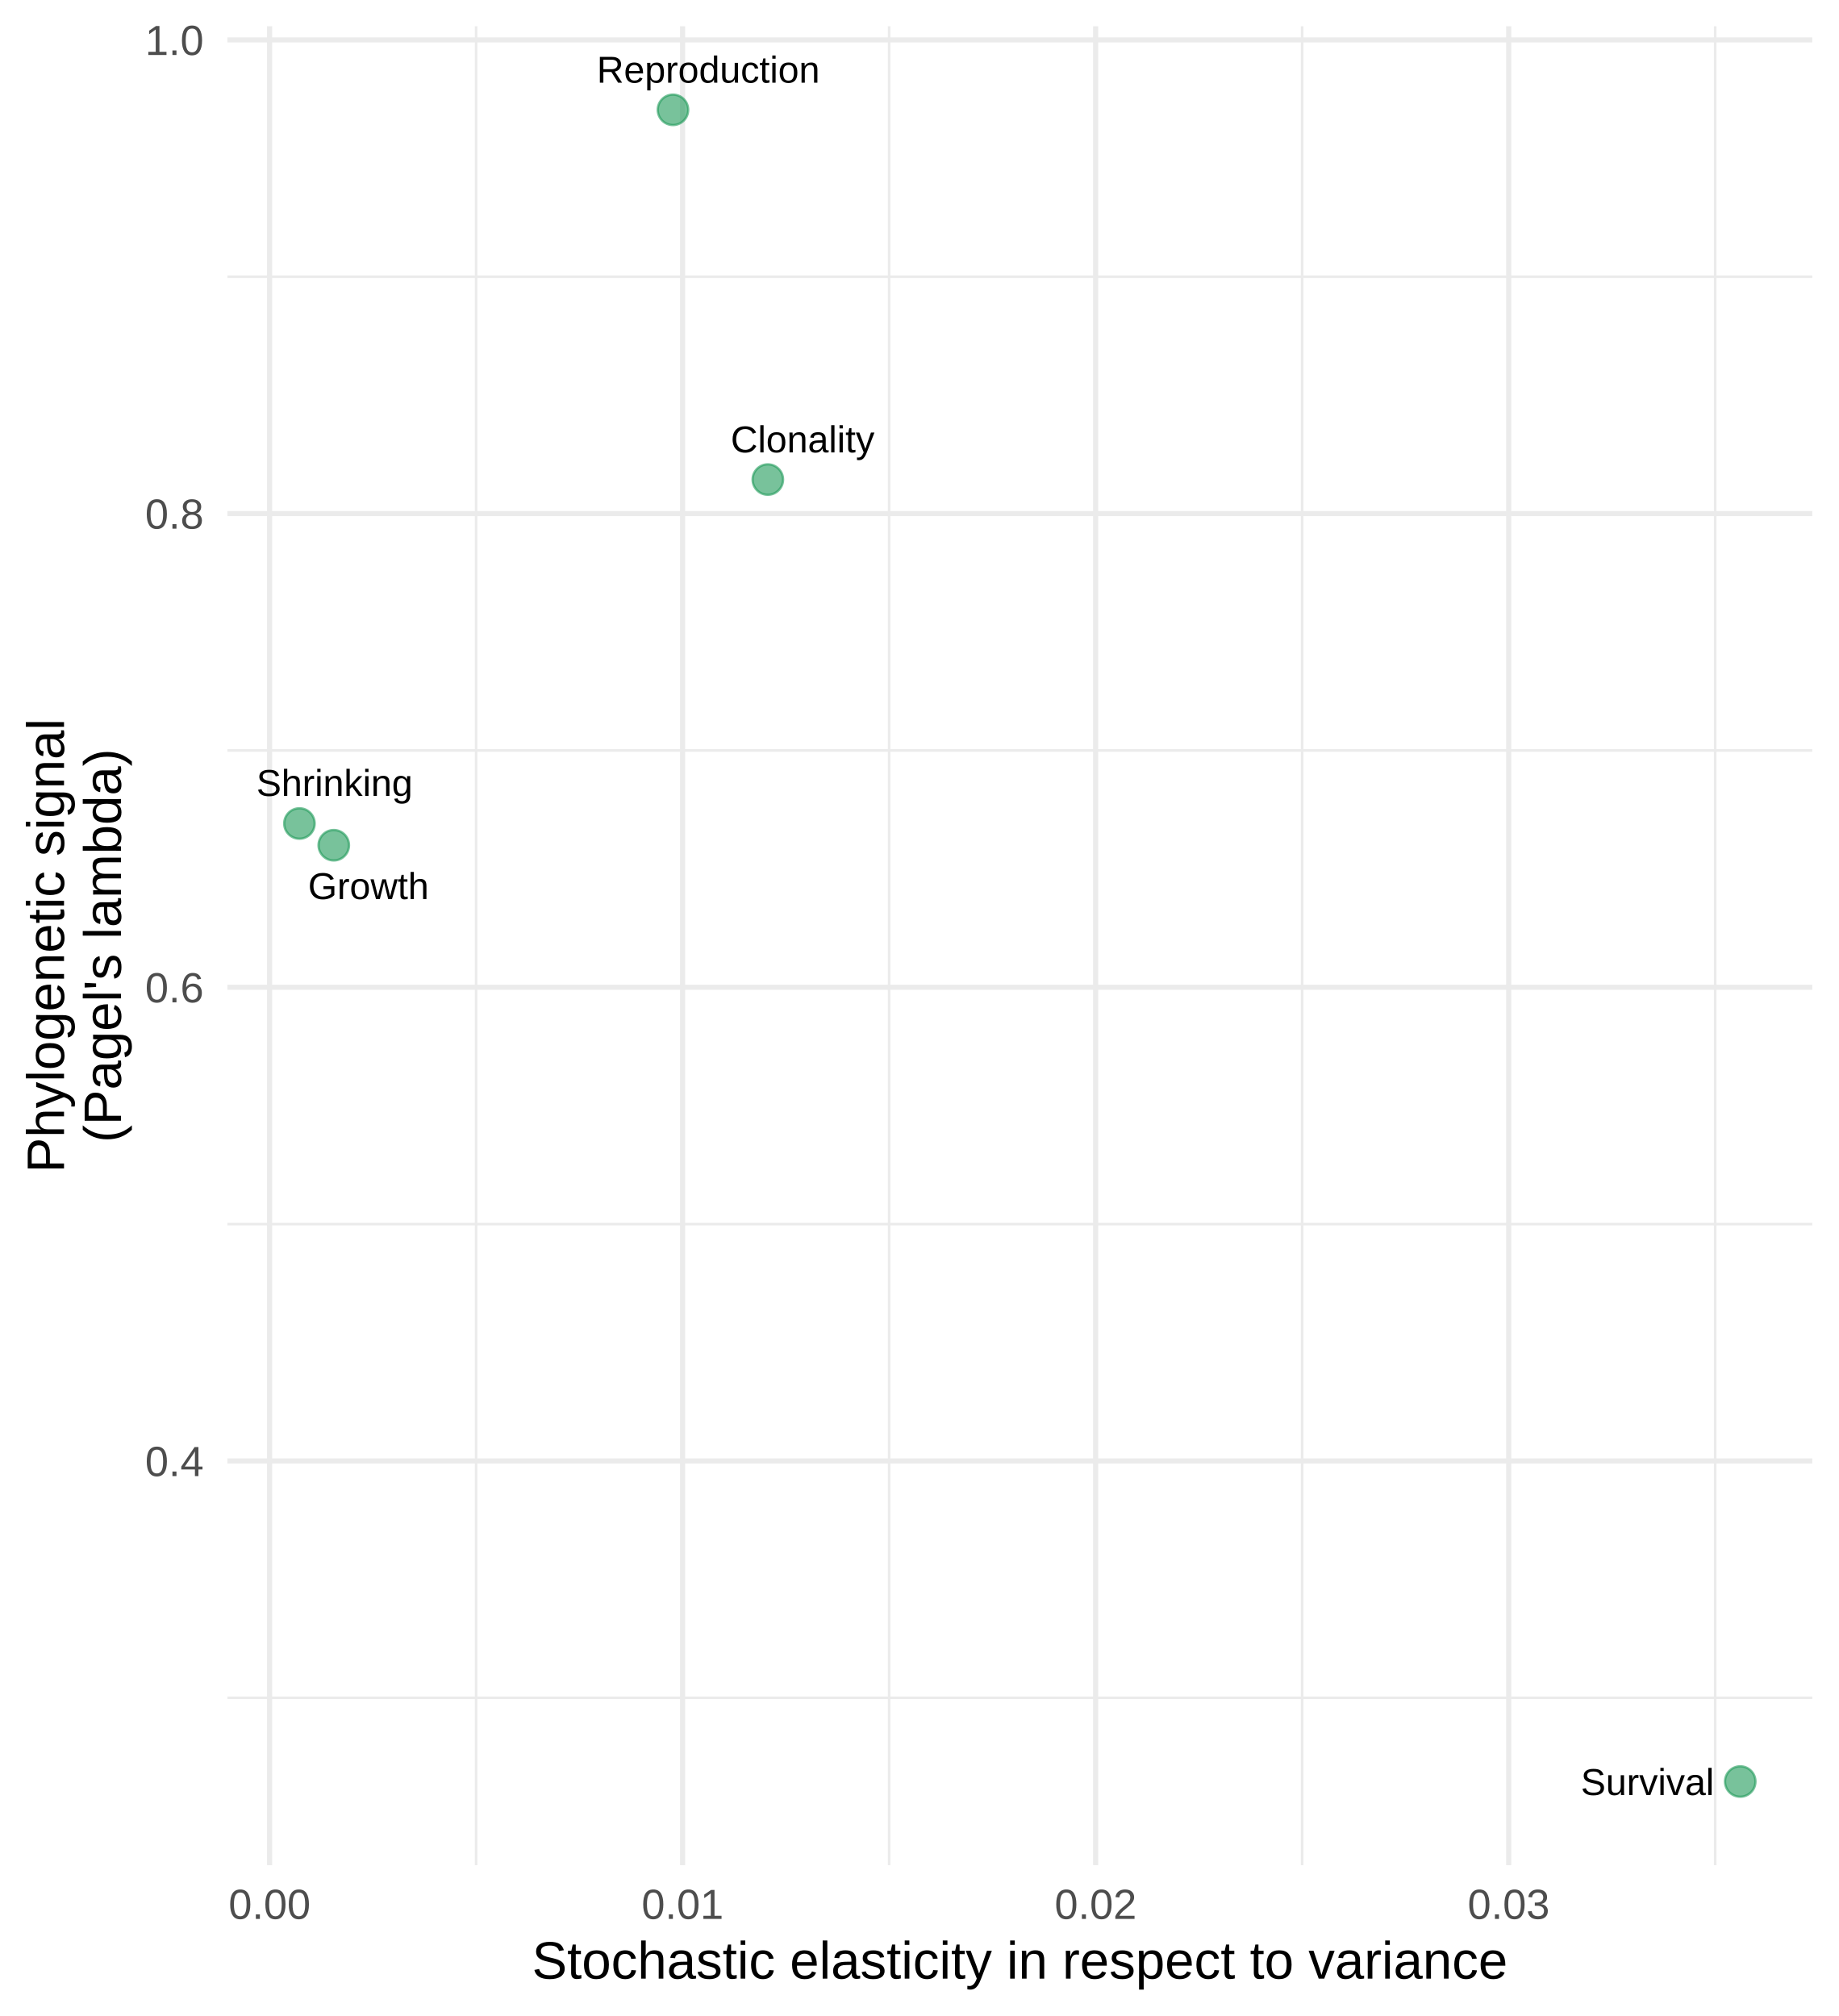
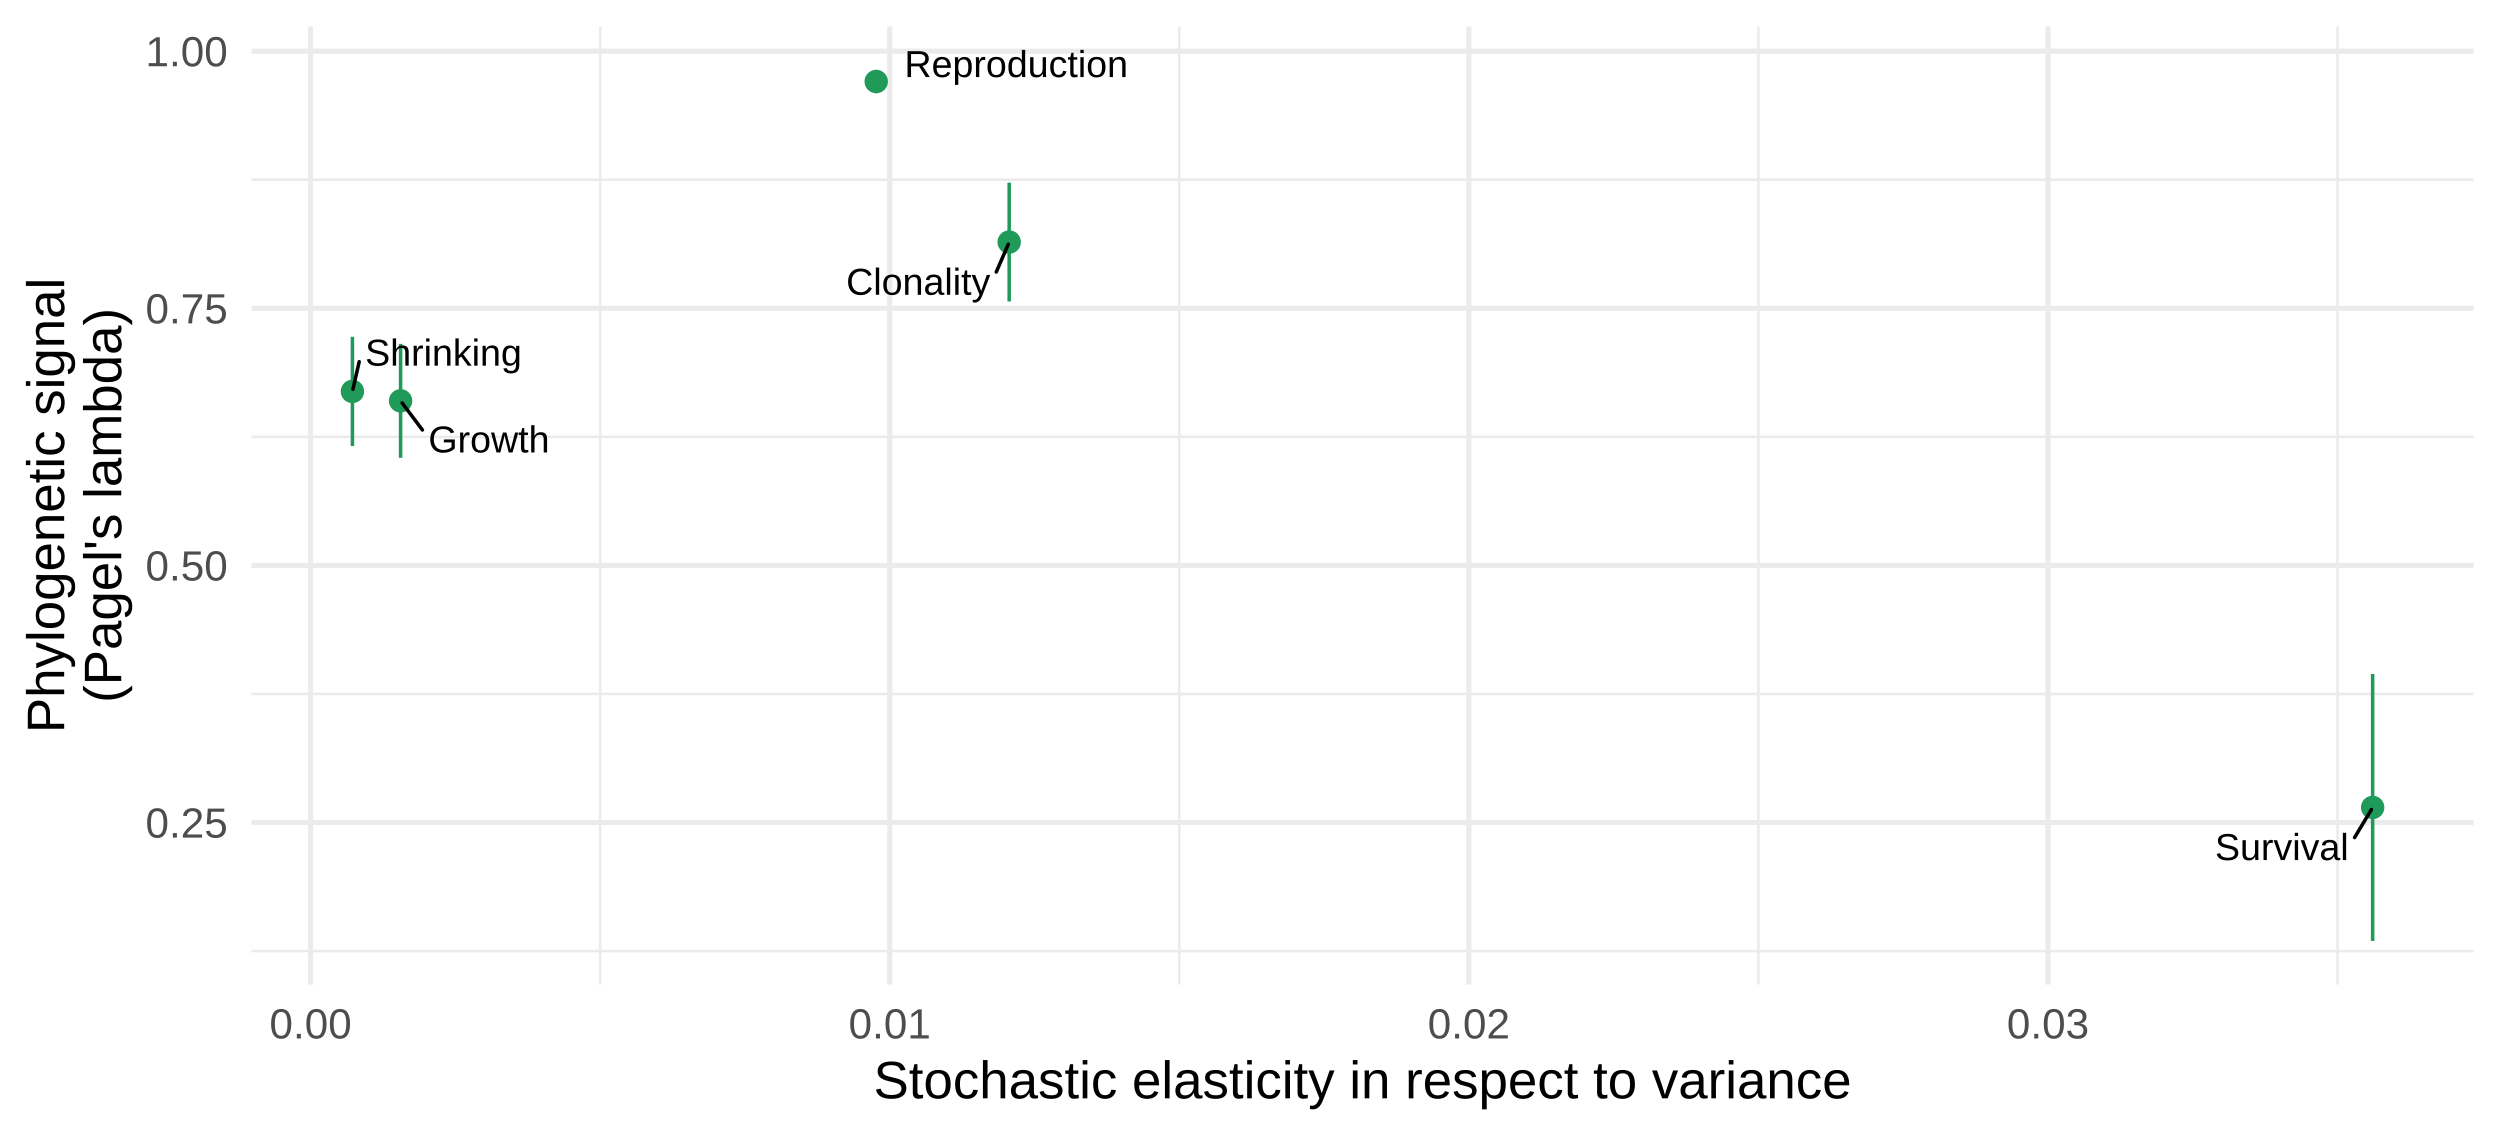
- <svg xmlns="http://www.w3.org/2000/svg" class="svglite" width="558.00pt" height="612.00pt" viewBox="0 0 558.00 612.00">
+ <svg xmlns="http://www.w3.org/2000/svg" class="svglite" width="756.95pt" height="343.89pt" viewBox="0 0 756.95 343.89">
  <defs>
    <style type="text/css">
    .svglite line, .svglite polyline, .svglite polygon, .svglite path, .svglite rect, .svglite circle {
      fill: none;
      stroke: #000000;
      stroke-linecap: round;
      stroke-linejoin: round;
      stroke-miterlimit: 10.00;
    }
    .svglite text {
      white-space: pre;
    }
  </style>
  </defs>
  <rect width="100%" height="100%" style="stroke: none; fill: none;" />
  <defs>
-     <clipPath id="cpMC4wMHw1NTguMDB8MC4wMHw2MTIuMDA=">
-       <rect x="0.00" y="0.00" width="558.00" height="612.00" />
+     <clipPath id="cpMC4wMHw3NTYuOTV8MC4wMHwzNDMuODk=">
+       <rect x="0.00" y="0.00" width="756.95" height="343.89" />
    </clipPath>
  </defs>
-   <g clip-path="url(#cpMC4wMHw1NTguMDB8MC4wMHw2MTIuMDA=)">
+   <g clip-path="url(#cpMC4wMHw3NTYuOTV8MC4wMHwzNDMuODk=)">
</g>
  <defs>
-     <clipPath id="cpNjkuMDJ8NTUwLjAzfDcuOTd8NTY2LjIw">
-       <rect x="69.02" y="7.97" width="481.01" height="558.23" />
+     <clipPath id="cpNzYuMTN8NzQ4Ljk4fDcuOTd8Mjk4LjA5">
+       <rect x="76.13" y="7.97" width="672.85" height="290.12" />
    </clipPath>
  </defs>
-   <g clip-path="url(#cpNjkuMDJ8NTUwLjAzfDcuOTd8NTY2LjIw)">
-     <polyline points="69.02,515.41 550.03,515.41 " style="stroke-width: 0.78; stroke: #EBEBEB; stroke-linecap: butt;" />
-     <polyline points="69.02,371.61 550.03,371.61 " style="stroke-width: 0.78; stroke: #EBEBEB; stroke-linecap: butt;" />
-     <polyline points="69.02,227.81 550.03,227.81 " style="stroke-width: 0.78; stroke: #EBEBEB; stroke-linecap: butt;" />
-     <polyline points="69.02,84.01 550.03,84.01 " style="stroke-width: 0.78; stroke: #EBEBEB; stroke-linecap: butt;" />
-     <polyline points="144.50,566.20 144.50,7.97 " style="stroke-width: 0.78; stroke: #EBEBEB; stroke-linecap: butt;" />
-     <polyline points="269.85,566.20 269.85,7.97 " style="stroke-width: 0.78; stroke: #EBEBEB; stroke-linecap: butt;" />
-     <polyline points="395.21,566.20 395.21,7.97 " style="stroke-width: 0.78; stroke: #EBEBEB; stroke-linecap: butt;" />
-     <polyline points="520.57,566.20 520.57,7.97 " style="stroke-width: 0.78; stroke: #EBEBEB; stroke-linecap: butt;" />
-     <polyline points="69.02,443.51 550.03,443.51 " style="stroke-width: 1.55; stroke: #EBEBEB; stroke-linecap: butt;" />
-     <polyline points="69.02,299.71 550.03,299.71 " style="stroke-width: 1.55; stroke: #EBEBEB; stroke-linecap: butt;" />
-     <polyline points="69.02,155.91 550.03,155.91 " style="stroke-width: 1.55; stroke: #EBEBEB; stroke-linecap: butt;" />
-     <polyline points="69.02,12.11 550.03,12.11 " style="stroke-width: 1.55; stroke: #EBEBEB; stroke-linecap: butt;" />
-     <polyline points="81.82,566.20 81.82,7.97 " style="stroke-width: 1.55; stroke: #EBEBEB; stroke-linecap: butt;" />
-     <polyline points="207.17,566.20 207.17,7.97 " style="stroke-width: 1.55; stroke: #EBEBEB; stroke-linecap: butt;" />
-     <polyline points="332.53,566.20 332.53,7.97 " style="stroke-width: 1.55; stroke: #EBEBEB; stroke-linecap: butt;" />
-     <polyline points="457.89,566.20 457.89,7.97 " style="stroke-width: 1.55; stroke: #EBEBEB; stroke-linecap: butt;" />
-     <circle cx="233.04" cy="145.58" r="4.62" style="stroke-width: 0.71; stroke: #1F9A59; stroke-opacity: 0.60; fill: #1F9A59; fill-opacity: 0.60;" />
-     <circle cx="101.30" cy="256.59" r="4.62" style="stroke-width: 0.71; stroke: #1F9A59; stroke-opacity: 0.60; fill: #1F9A59; fill-opacity: 0.60;" />
-     <circle cx="204.25" cy="33.34" r="4.62" style="stroke-width: 0.71; stroke: #1F9A59; stroke-opacity: 0.60; fill: #1F9A59; fill-opacity: 0.60;" />
-     <circle cx="90.88" cy="249.99" r="4.62" style="stroke-width: 0.71; stroke: #1F9A59; stroke-opacity: 0.60; fill: #1F9A59; fill-opacity: 0.60;" />
-     <circle cx="528.17" cy="540.82" r="4.62" style="stroke-width: 0.71; stroke: #1F9A59; stroke-opacity: 0.60; fill: #1F9A59; fill-opacity: 0.60;" />
-     <text x="243.59" y="137.33" text-anchor="middle" style="font-size: 11.38px; font-family: &quot;Arial&quot;;" textLength="43.63px" lengthAdjust="spacingAndGlyphs">Clonality</text>
-     <text x="111.82" y="272.94" text-anchor="middle" style="font-size: 11.38px; font-family: &quot;Arial&quot;;" textLength="36.67px" lengthAdjust="spacingAndGlyphs">Growth</text>
-     <text x="214.97" y="25.10" text-anchor="middle" style="font-size: 11.38px; font-family: &quot;Arial&quot;;" textLength="67.68px" lengthAdjust="spacingAndGlyphs">Reproduction</text>
-     <text x="101.54" y="241.63" text-anchor="middle" style="font-size: 11.38px; font-family: &quot;Arial&quot;;" textLength="47.43px" lengthAdjust="spacingAndGlyphs">Shrinking</text>
-     <text x="500.01" y="544.92" text-anchor="middle" style="font-size: 11.38px; font-family: &quot;Arial&quot;;" textLength="40.46px" lengthAdjust="spacingAndGlyphs">Survival</text>
+   <g clip-path="url(#cpNzYuMTN8NzQ4Ljk4fDcuOTd8Mjk4LjA5)">
+     <polyline points="76.13,287.96 748.98,287.96 " style="stroke-width: 0.78; stroke: #EBEBEB; stroke-linecap: butt;" />
+     <polyline points="76.13,210.11 748.98,210.11 " style="stroke-width: 0.78; stroke: #EBEBEB; stroke-linecap: butt;" />
+     <polyline points="76.13,132.26 748.98,132.26 " style="stroke-width: 0.78; stroke: #EBEBEB; stroke-linecap: butt;" />
+     <polyline points="76.13,54.41 748.98,54.41 " style="stroke-width: 0.78; stroke: #EBEBEB; stroke-linecap: butt;" />
+     <polyline points="181.71,298.09 181.71,7.97 " style="stroke-width: 0.78; stroke: #EBEBEB; stroke-linecap: butt;" />
+     <polyline points="357.06,298.09 357.06,7.97 " style="stroke-width: 0.78; stroke: #EBEBEB; stroke-linecap: butt;" />
+     <polyline points="532.41,298.09 532.41,7.97 " style="stroke-width: 0.78; stroke: #EBEBEB; stroke-linecap: butt;" />
+     <polyline points="707.76,298.09 707.76,7.97 " style="stroke-width: 0.78; stroke: #EBEBEB; stroke-linecap: butt;" />
+     <polyline points="76.13,249.04 748.98,249.04 " style="stroke-width: 1.55; stroke: #EBEBEB; stroke-linecap: butt;" />
+     <polyline points="76.13,171.19 748.98,171.19 " style="stroke-width: 1.55; stroke: #EBEBEB; stroke-linecap: butt;" />
+     <polyline points="76.13,93.34 748.98,93.34 " style="stroke-width: 1.55; stroke: #EBEBEB; stroke-linecap: butt;" />
+     <polyline points="76.13,15.49 748.98,15.49 " style="stroke-width: 1.55; stroke: #EBEBEB; stroke-linecap: butt;" />
+     <polyline points="94.04,298.09 94.04,7.97 " style="stroke-width: 1.55; stroke: #EBEBEB; stroke-linecap: butt;" />
+     <polyline points="269.39,298.09 269.39,7.97 " style="stroke-width: 1.55; stroke: #EBEBEB; stroke-linecap: butt;" />
+     <polyline points="444.74,298.09 444.74,7.97 " style="stroke-width: 1.55; stroke: #EBEBEB; stroke-linecap: butt;" />
+     <polyline points="620.09,298.09 620.09,7.97 " style="stroke-width: 1.55; stroke: #EBEBEB; stroke-linecap: butt;" />
+     <line x1="305.56" y1="91.27" x2="305.56" y2="55.31" style="stroke-width: 1.07; stroke: #1F9A59; stroke-linecap: butt;" />
+     <line x1="121.29" y1="138.62" x2="121.29" y2="104.12" style="stroke-width: 1.07; stroke: #1F9A59; stroke-linecap: butt;" />
+     <line x1="265.30" y1="28.21" x2="265.30" y2="21.16" style="stroke-width: 1.07; stroke: #1F9A59; stroke-linecap: butt;" />
+     <line x1="106.71" y1="135.05" x2="106.71" y2="101.98" style="stroke-width: 1.07; stroke: #1F9A59; stroke-linecap: butt;" />
+     <line x1="718.39" y1="284.90" x2="718.39" y2="204.05" style="stroke-width: 1.07; stroke: #1F9A59; stroke-linecap: butt;" />
+     <circle cx="305.56" cy="73.29" r="2.84" style="stroke-width: 1.42; stroke: #1F9A59; fill: #1F9A59;" />
+     <circle cx="121.29" cy="121.37" r="2.84" style="stroke-width: 1.42; stroke: #1F9A59; fill: #1F9A59;" />
+     <circle cx="265.30" cy="24.68" r="2.84" style="stroke-width: 1.42; stroke: #1F9A59; fill: #1F9A59;" />
+     <circle cx="106.71" cy="118.51" r="2.84" style="stroke-width: 1.42; stroke: #1F9A59; fill: #1F9A59;" />
+     <circle cx="718.39" cy="244.48" r="2.84" style="stroke-width: 1.42; stroke: #1F9A59; fill: #1F9A59;" />
+     <line x1="301.65" y1="82.36" x2="305.29" y2="73.94" style="stroke-width: 1.07;" />
+     <line x1="127.90" y1="130.19" x2="121.76" y2="122.00" style="stroke-width: 1.07;" />
+     <line x1="108.76" y1="109.52" x2="106.86" y2="117.86" style="stroke-width: 1.07;" />
+     <line x1="712.92" y1="253.59" x2="718.01" y2="245.11" style="stroke-width: 1.07;" />
+     <text x="278.03" y="89.25" text-anchor="middle" style="font-size: 11.38px; font-family: &quot;Arial&quot;;" textLength="43.63px" lengthAdjust="spacingAndGlyphs">Clonality</text>
+     <text x="148.04" y="136.99" text-anchor="middle" style="font-size: 11.38px; font-family: &quot;Arial&quot;;" textLength="36.67px" lengthAdjust="spacingAndGlyphs">Growth</text>
+     <text x="307.69" y="23.34" text-anchor="middle" style="font-size: 11.38px; font-family: &quot;Arial&quot;;" textLength="67.68px" lengthAdjust="spacingAndGlyphs">Reproduction</text>
+     <text x="134.28" y="110.71" text-anchor="middle" style="font-size: 11.38px; font-family: &quot;Arial&quot;;" textLength="47.43px" lengthAdjust="spacingAndGlyphs">Shrinking</text>
+     <text x="690.89" y="260.41" text-anchor="middle" style="font-size: 11.38px; font-family: &quot;Arial&quot;;" textLength="40.46px" lengthAdjust="spacingAndGlyphs">Survival</text>
  </g>
-   <g clip-path="url(#cpMC4wMHw1NTguMDB8MC4wMHw2MTIuMDA=)">
-     <text x="61.84" y="448.09" text-anchor="end" style="font-size: 12.80px;fill: #4D4D4D; font-family: &quot;Arial&quot;;" textLength="17.78px" lengthAdjust="spacingAndGlyphs">0.4</text>
-     <text x="61.84" y="304.29" text-anchor="end" style="font-size: 12.80px;fill: #4D4D4D; font-family: &quot;Arial&quot;;" textLength="17.78px" lengthAdjust="spacingAndGlyphs">0.6</text>
-     <text x="61.84" y="160.49" text-anchor="end" style="font-size: 12.80px;fill: #4D4D4D; font-family: &quot;Arial&quot;;" textLength="17.78px" lengthAdjust="spacingAndGlyphs">0.8</text>
-     <text x="61.84" y="16.69" text-anchor="end" style="font-size: 12.80px;fill: #4D4D4D; font-family: &quot;Arial&quot;;" textLength="17.78px" lengthAdjust="spacingAndGlyphs">1.0</text>
-     <text x="81.82" y="582.53" text-anchor="middle" style="font-size: 12.80px;fill: #4D4D4D; font-family: &quot;Arial&quot;;" textLength="24.90px" lengthAdjust="spacingAndGlyphs">0.00</text>
-     <text x="207.17" y="582.53" text-anchor="middle" style="font-size: 12.80px;fill: #4D4D4D; font-family: &quot;Arial&quot;;" textLength="24.90px" lengthAdjust="spacingAndGlyphs">0.01</text>
-     <text x="332.53" y="582.53" text-anchor="middle" style="font-size: 12.80px;fill: #4D4D4D; font-family: &quot;Arial&quot;;" textLength="24.90px" lengthAdjust="spacingAndGlyphs">0.02</text>
-     <text x="457.89" y="582.53" text-anchor="middle" style="font-size: 12.80px;fill: #4D4D4D; font-family: &quot;Arial&quot;;" textLength="24.90px" lengthAdjust="spacingAndGlyphs">0.03</text>
-     <text x="309.52" y="600.66" text-anchor="middle" style="font-size: 16.00px; font-family: &quot;Arial&quot;;" textLength="296.11px" lengthAdjust="spacingAndGlyphs">Stochastic elasticity in respect to variance</text>
-     <text transform="translate(19.43,287.08) rotate(-90)" text-anchor="middle" style="font-size: 16.00px; font-family: &quot;Arial&quot;;" textLength="142.32px" lengthAdjust="spacingAndGlyphs">Phylogenetic signal </text>
-     <text transform="translate(36.71,287.08) rotate(-90)" text-anchor="middle" style="font-size: 16.00px; font-family: &quot;Arial&quot;;" textLength="124.00px" lengthAdjust="spacingAndGlyphs"> (Pagel's lambda)</text>
+   <g clip-path="url(#cpMC4wMHw3NTYuOTV8MC4wMHwzNDMuODk=)">
+     <text x="68.96" y="253.62" text-anchor="end" style="font-size: 12.80px;fill: #4D4D4D; font-family: &quot;Arial&quot;;" textLength="24.90px" lengthAdjust="spacingAndGlyphs">0.25</text>
+     <text x="68.96" y="175.77" text-anchor="end" style="font-size: 12.80px;fill: #4D4D4D; font-family: &quot;Arial&quot;;" textLength="24.90px" lengthAdjust="spacingAndGlyphs">0.50</text>
+     <text x="68.96" y="97.92" text-anchor="end" style="font-size: 12.80px;fill: #4D4D4D; font-family: &quot;Arial&quot;;" textLength="24.90px" lengthAdjust="spacingAndGlyphs">0.75</text>
+     <text x="68.96" y="20.07" text-anchor="end" style="font-size: 12.80px;fill: #4D4D4D; font-family: &quot;Arial&quot;;" textLength="24.90px" lengthAdjust="spacingAndGlyphs">1.00</text>
+     <text x="94.04" y="314.42" text-anchor="middle" style="font-size: 12.80px;fill: #4D4D4D; font-family: &quot;Arial&quot;;" textLength="24.90px" lengthAdjust="spacingAndGlyphs">0.00</text>
+     <text x="269.39" y="314.42" text-anchor="middle" style="font-size: 12.80px;fill: #4D4D4D; font-family: &quot;Arial&quot;;" textLength="24.90px" lengthAdjust="spacingAndGlyphs">0.01</text>
+     <text x="444.74" y="314.42" text-anchor="middle" style="font-size: 12.80px;fill: #4D4D4D; font-family: &quot;Arial&quot;;" textLength="24.90px" lengthAdjust="spacingAndGlyphs">0.02</text>
+     <text x="620.09" y="314.42" text-anchor="middle" style="font-size: 12.80px;fill: #4D4D4D; font-family: &quot;Arial&quot;;" textLength="24.90px" lengthAdjust="spacingAndGlyphs">0.03</text>
+     <text x="412.55" y="332.56" text-anchor="middle" style="font-size: 16.00px; font-family: &quot;Arial&quot;;" textLength="296.11px" lengthAdjust="spacingAndGlyphs">Stochastic elasticity in respect to variance</text>
+     <text transform="translate(19.43,153.03) rotate(-90)" text-anchor="middle" style="font-size: 16.00px; font-family: &quot;Arial&quot;;" textLength="142.32px" lengthAdjust="spacingAndGlyphs">Phylogenetic signal </text>
+     <text transform="translate(36.71,153.03) rotate(-90)" text-anchor="middle" style="font-size: 16.00px; font-family: &quot;Arial&quot;;" textLength="124.00px" lengthAdjust="spacingAndGlyphs"> (Pagel's lambda)</text>
  </g>
</svg>
